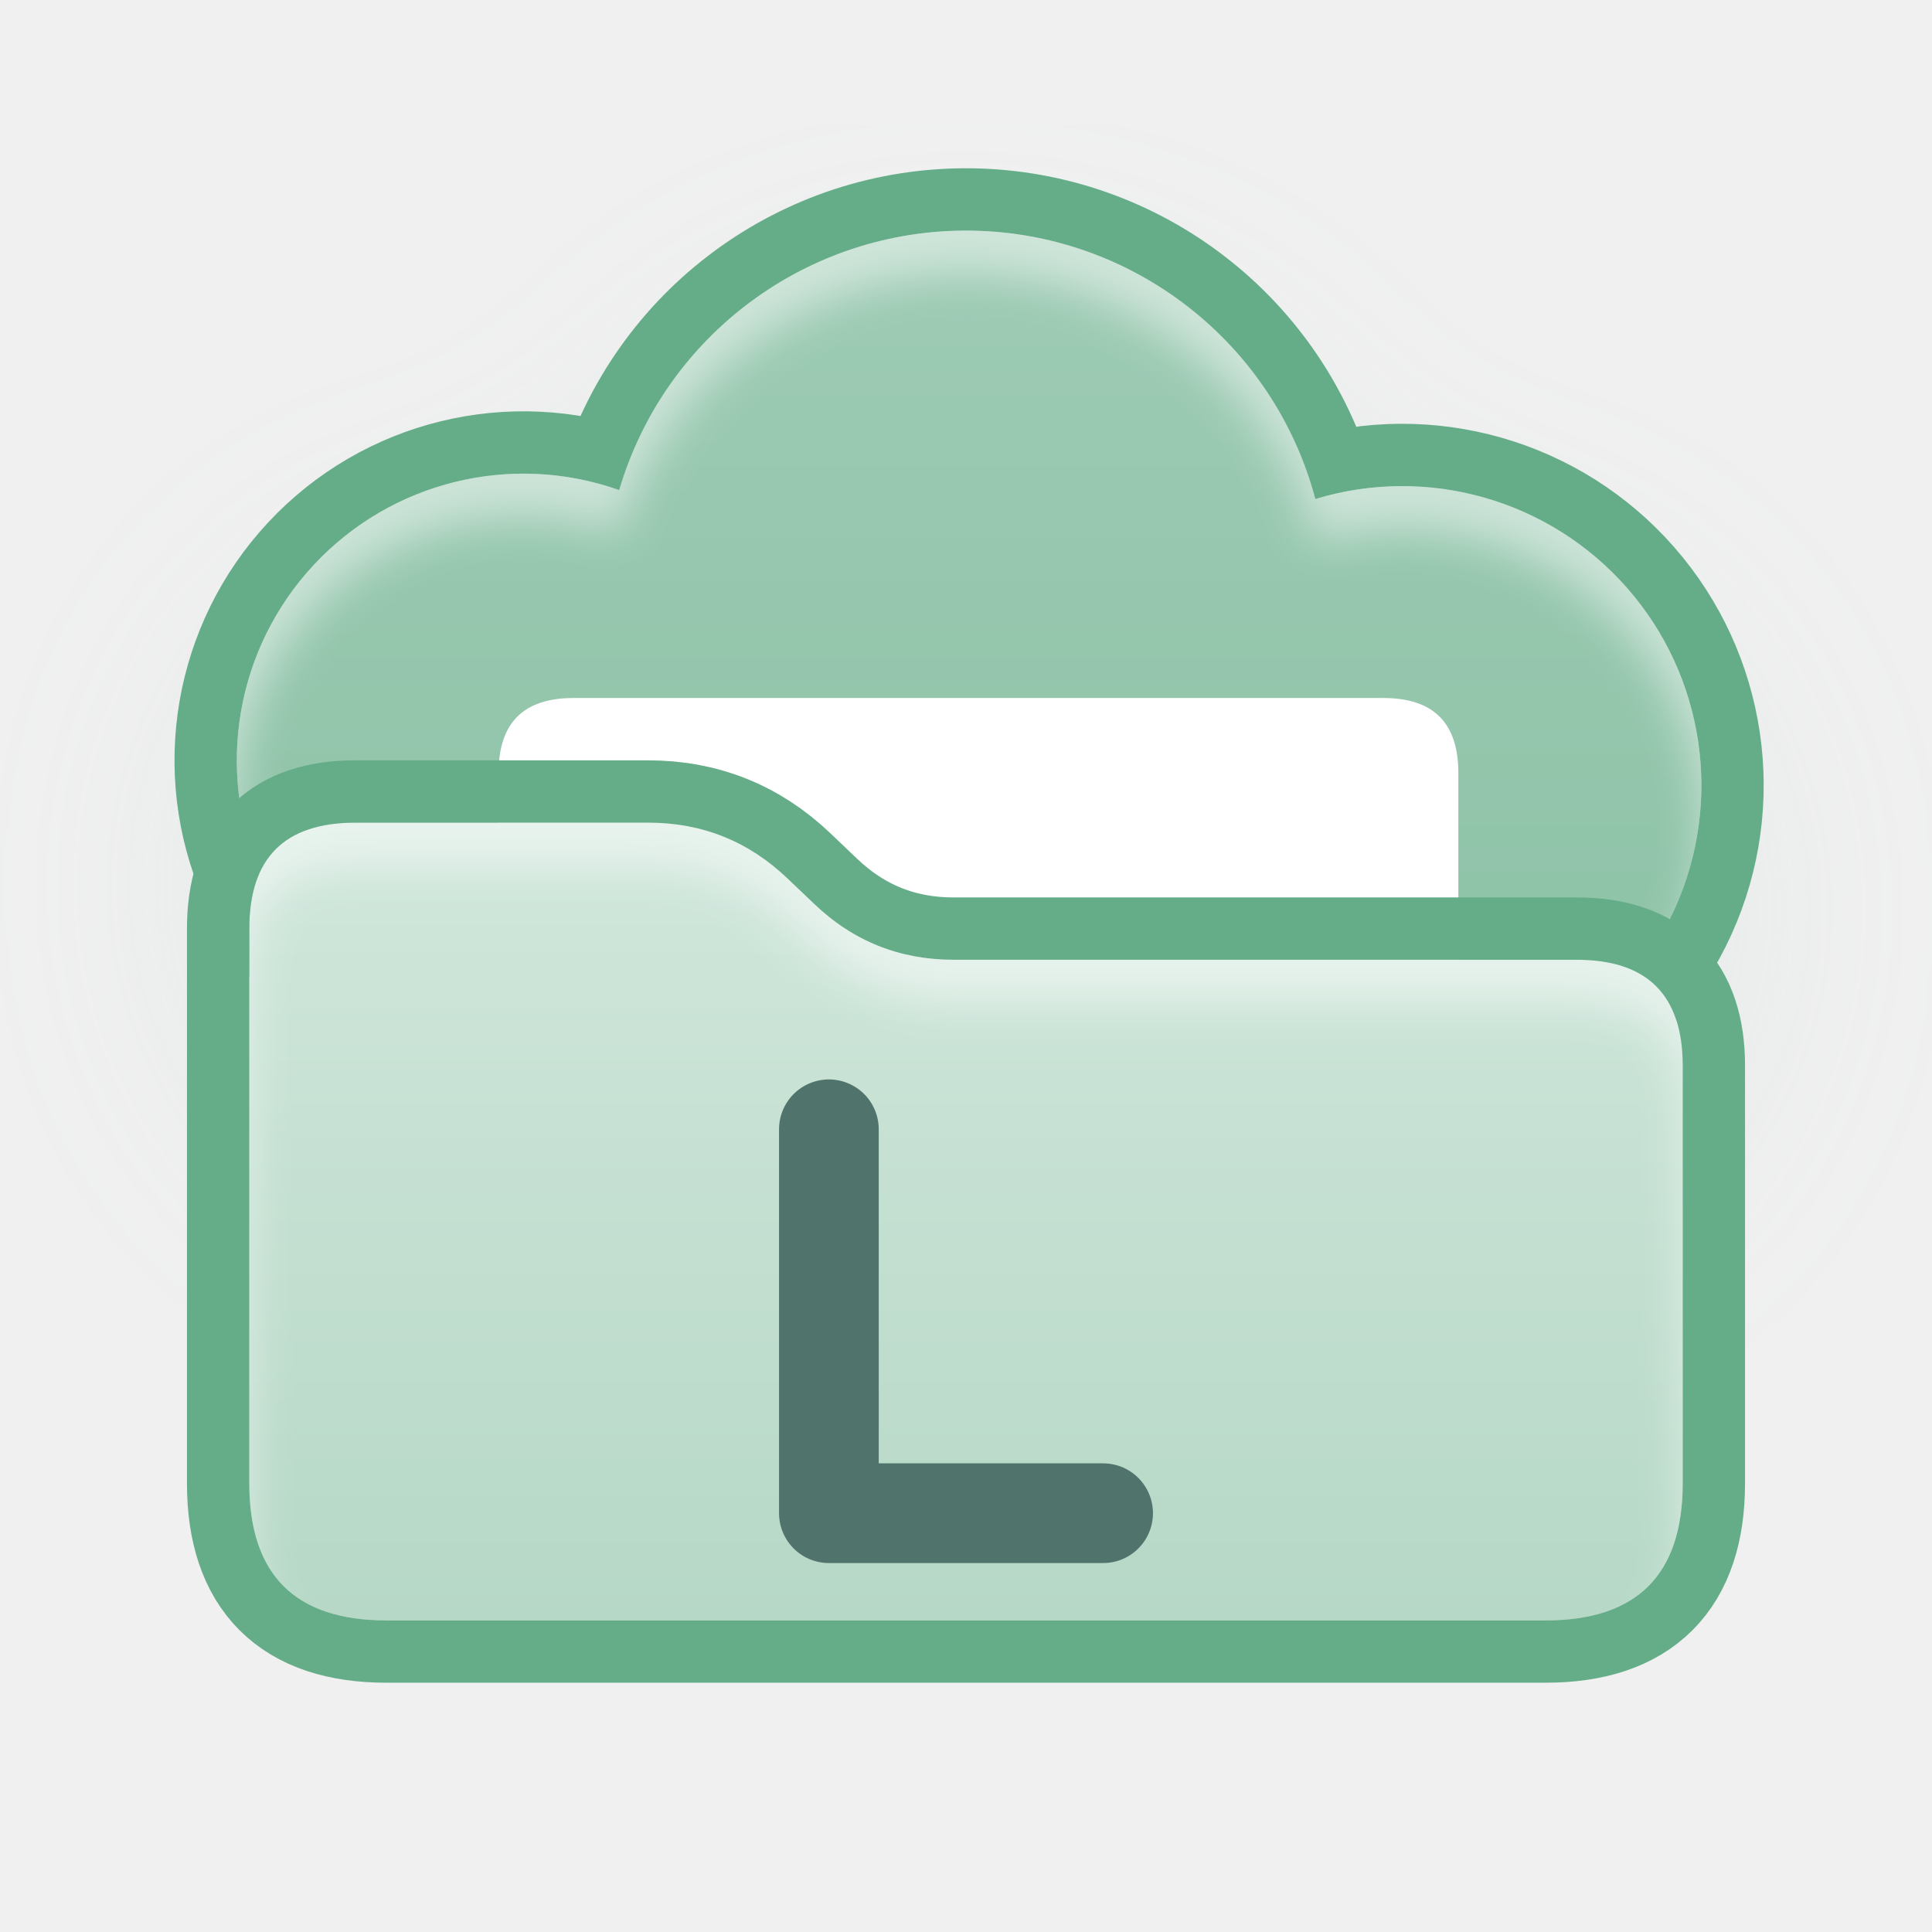
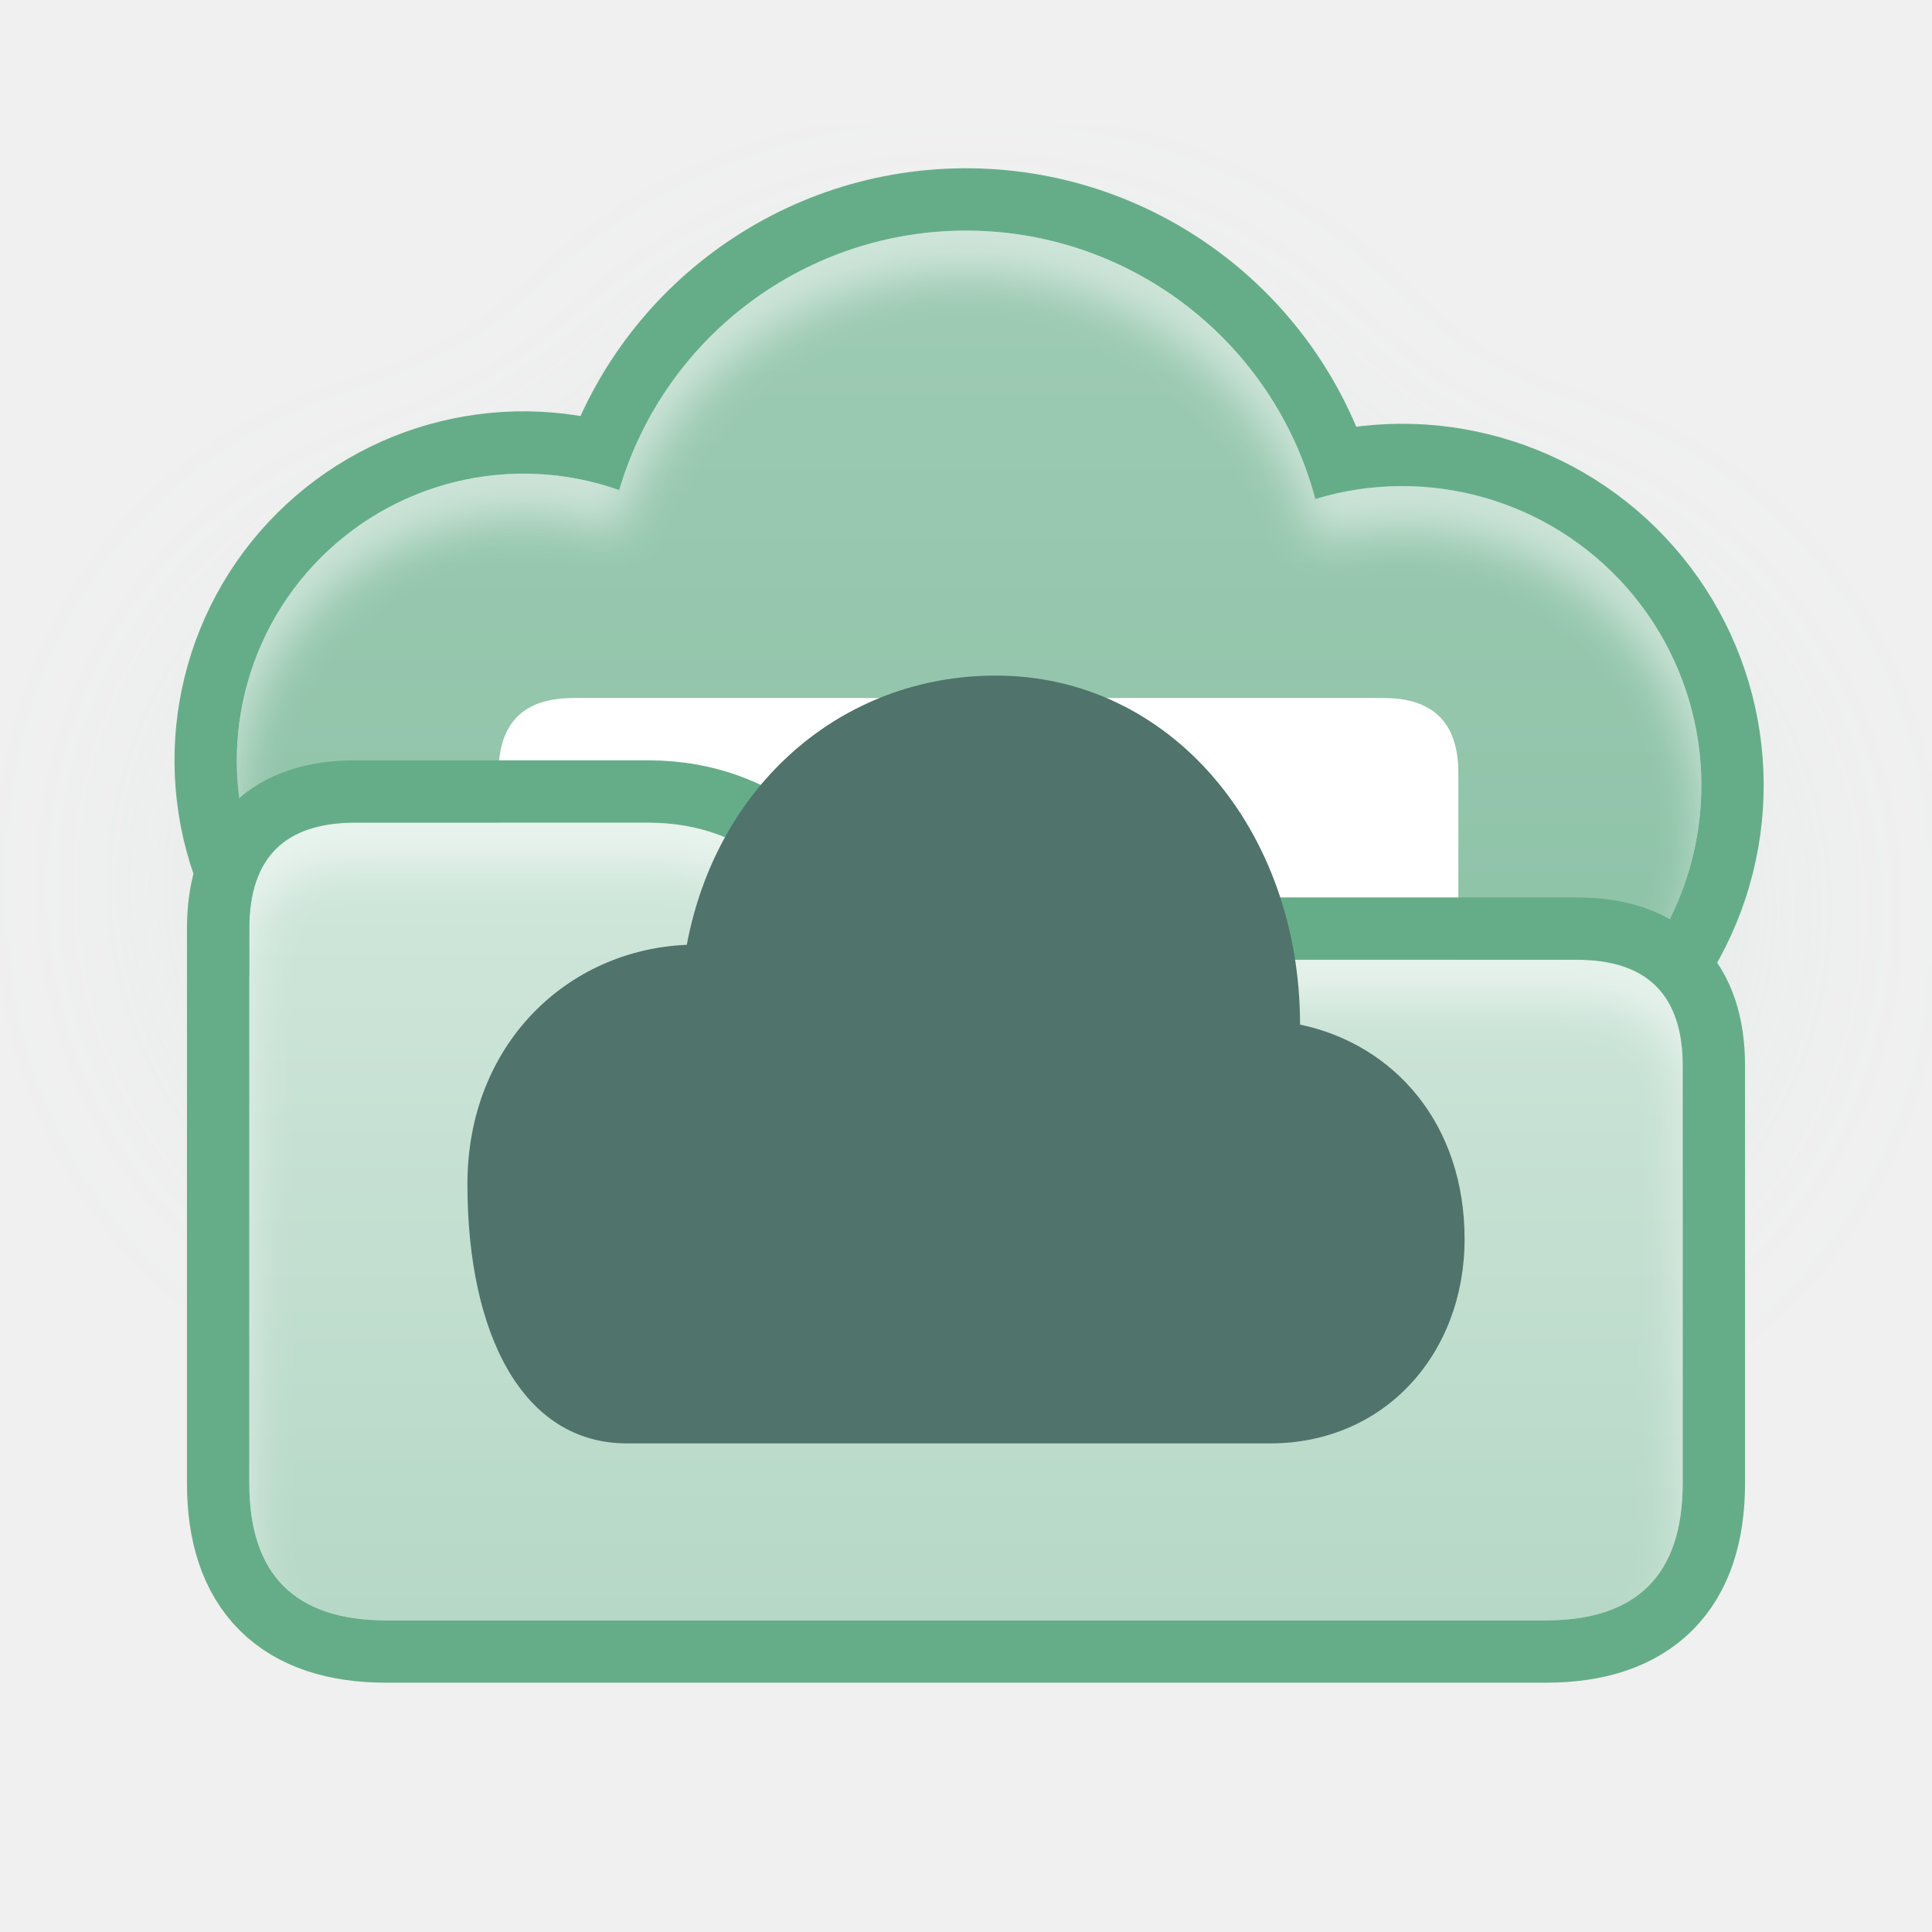
<svg xmlns="http://www.w3.org/2000/svg" viewBox="0 -3 31 31" fill="none" width="96" height="96">
  <defs>
    <linearGradient id="diskit-lanzou-loS-i0" x1="0" y1="0" x2="0" y2="1">
      <stop offset="0" stop-color="#9ECBB4" />
      <stop offset="1" stop-color="#8CC2A6" />
    </linearGradient>
    <linearGradient id="diskit-lanzou-upS-i0" x1="0" y1="0" x2="0" y2="1">
      <stop offset="0" stop-color="#D1E7DC" />
      <stop offset="1" stop-color="#B6D8C6" />
    </linearGradient>
    <filter id="diskit-lanzou-sh-i0" x="-40%" y="-40%" width="180%" height="190%" color-interpolation-filters="sRGB">
      <feGaussianBlur in="SourceAlpha" stdDeviation="2" />
      <feOffset dy="2" result="o" />
      <feColorMatrix in="o" type="matrix" values="0 0 0 0 0.588 0 0 0 0 0.784 0 0 0 0 0.682 0 0 0 0.21 0" result="diskit-shadow" />
      <feComposite in="SourceGraphic" in2="diskit-shadow" operator="over" />
    </filter>
    <filter id="diskit-lanzou-hi-i0" x="-10%" y="-10%" width="120%" height="130%" color-interpolation-filters="sRGB">
      <feColorMatrix in="SourceAlpha" type="matrix" values="0 0 0 0 0 0 0 0 0 0 0 0 0 0 0 0 0 0 127 0" result="a" />
      <feOffset in="a" dy="0.7" />
      <feGaussianBlur stdDeviation="0.35" />
      <feComposite in2="a" operator="arithmetic" k2="-1" k3="1" />
      <feColorMatrix type="matrix" values="0 0 0 0 1 0 0 0 0 1 0 0 0 0 1 0 0 0 0.5 0" />
      <feBlend in2="SourceGraphic" mode="overlay" />
    </filter>
    <mask id="diskit-lanzou-ol-i0-0" maskUnits="userSpaceOnUse" x="-40" y="-40" width="111" height="109">
      <rect x="-40" y="-40" width="111" height="109" fill="#fff" />
      <path fill="#000" fill-rule="nonzero" d="M8.4 13.8A4.6 4.6 0 1 1 9.936 4.864A5.8 5.8 0 0 1 21.105 5.007A4.8 4.8 0 1 1 22.5 14.4Z" />
    </mask>
    <mask id="diskit-lanzou-ol-i0-1" maskUnits="userSpaceOnUse" x="-40" y="-40" width="111" height="109">
      <rect x="-40" y="-40" width="111" height="109" fill="#fff" />
      <path fill="#000" fill-rule="nonzero" d="M4 11.9Q4 10.2 5.7 10.2L10.4 10.2Q11.7 10.2 12.639 11.099L13.061 11.501Q14 12.4 15.3 12.4L25.3 12.4Q27 12.4 27 14.1L27 20.8Q27 23 24.8 23L6.2 23Q4 23 4 20.8Z" />
    </mask>
  </defs>
  <g filter="url(#diskit-lanzou-sh-i0)">
    <g filter="url(#diskit-lanzou-hi-i0)">
      <path d="M8.4 13.8A4.6 4.6 0 1 1 9.936 4.864A5.8 5.8 0 0 1 21.105 5.007A4.8 4.8 0 1 1 22.5 14.4Z" fill="url(#diskit-lanzou-loS-i0)" />
    </g>
  </g>
  <path d="M8.4 13.8A4.6 4.6 0 1 1 9.936 4.864A5.8 5.8 0 0 1 21.105 5.007A4.8 4.8 0 1 1 22.5 14.4Z" mask="url(#diskit-lanzou-ol-i0-0)" stroke="#65AD88" fill="none" stroke-width="2" stroke-linecap="round" />
  <path d="M8 9.4Q8 8.2 9.2 8.2L22.2 8.2Q23.4 8.2 23.4 9.4L23.4 16Q23.4 17.2 22.2 17.2L9.2 17.2Q8 17.2 8 16Z" fill="#fff" />
  <g filter="url(#diskit-lanzou-hi-i0)">
    <path d="M4 11.9Q4 10.2 5.7 10.2L10.4 10.2Q11.7 10.2 12.639 11.099L13.061 11.501Q14 12.4 15.3 12.4L25.3 12.4Q27 12.4 27 14.1L27 20.8Q27 23 24.8 23L6.2 23Q4 23 4 20.8Z" fill="url(#diskit-lanzou-upS-i0)" />
  </g>
  <path d="M4 11.9Q4 10.2 5.7 10.2L10.4 10.2Q11.7 10.2 12.639 11.099L13.061 11.501Q14 12.4 15.3 12.4L25.3 12.4Q27 12.4 27 14.1L27 20.8Q27 23 24.8 23L6.2 23Q4 23 4 20.8Z" mask="url(#diskit-lanzou-ol-i0-1)" stroke="#65AD88" fill="none" stroke-width="2" stroke-linecap="round" />
-   <path d="M0 0V7H5" transform="translate(13.3 15.12) scale(0.88)" fill="none" stroke-width="1.818" stroke-linecap="round" stroke-linejoin="round" stroke="#50736C" />
+   <g transform="translate(5.9 4.4) scale(0.8)">
+     <path d="M5.2 19.7H18.1C20.4 19.7 22 17.9 22 15.6C22 13.3 20.6 11.7 18.7 11.3C18.7 7.4 16.1 4.3 12.6 4.3C9.5 4.3 7 6.5 6.4 9.7C4 9.8 2 11.7 2 14.5C2 17.5 3.1 19.7 5.2 19.7Z" fill="#50736C" />
+   </g>
</svg>
